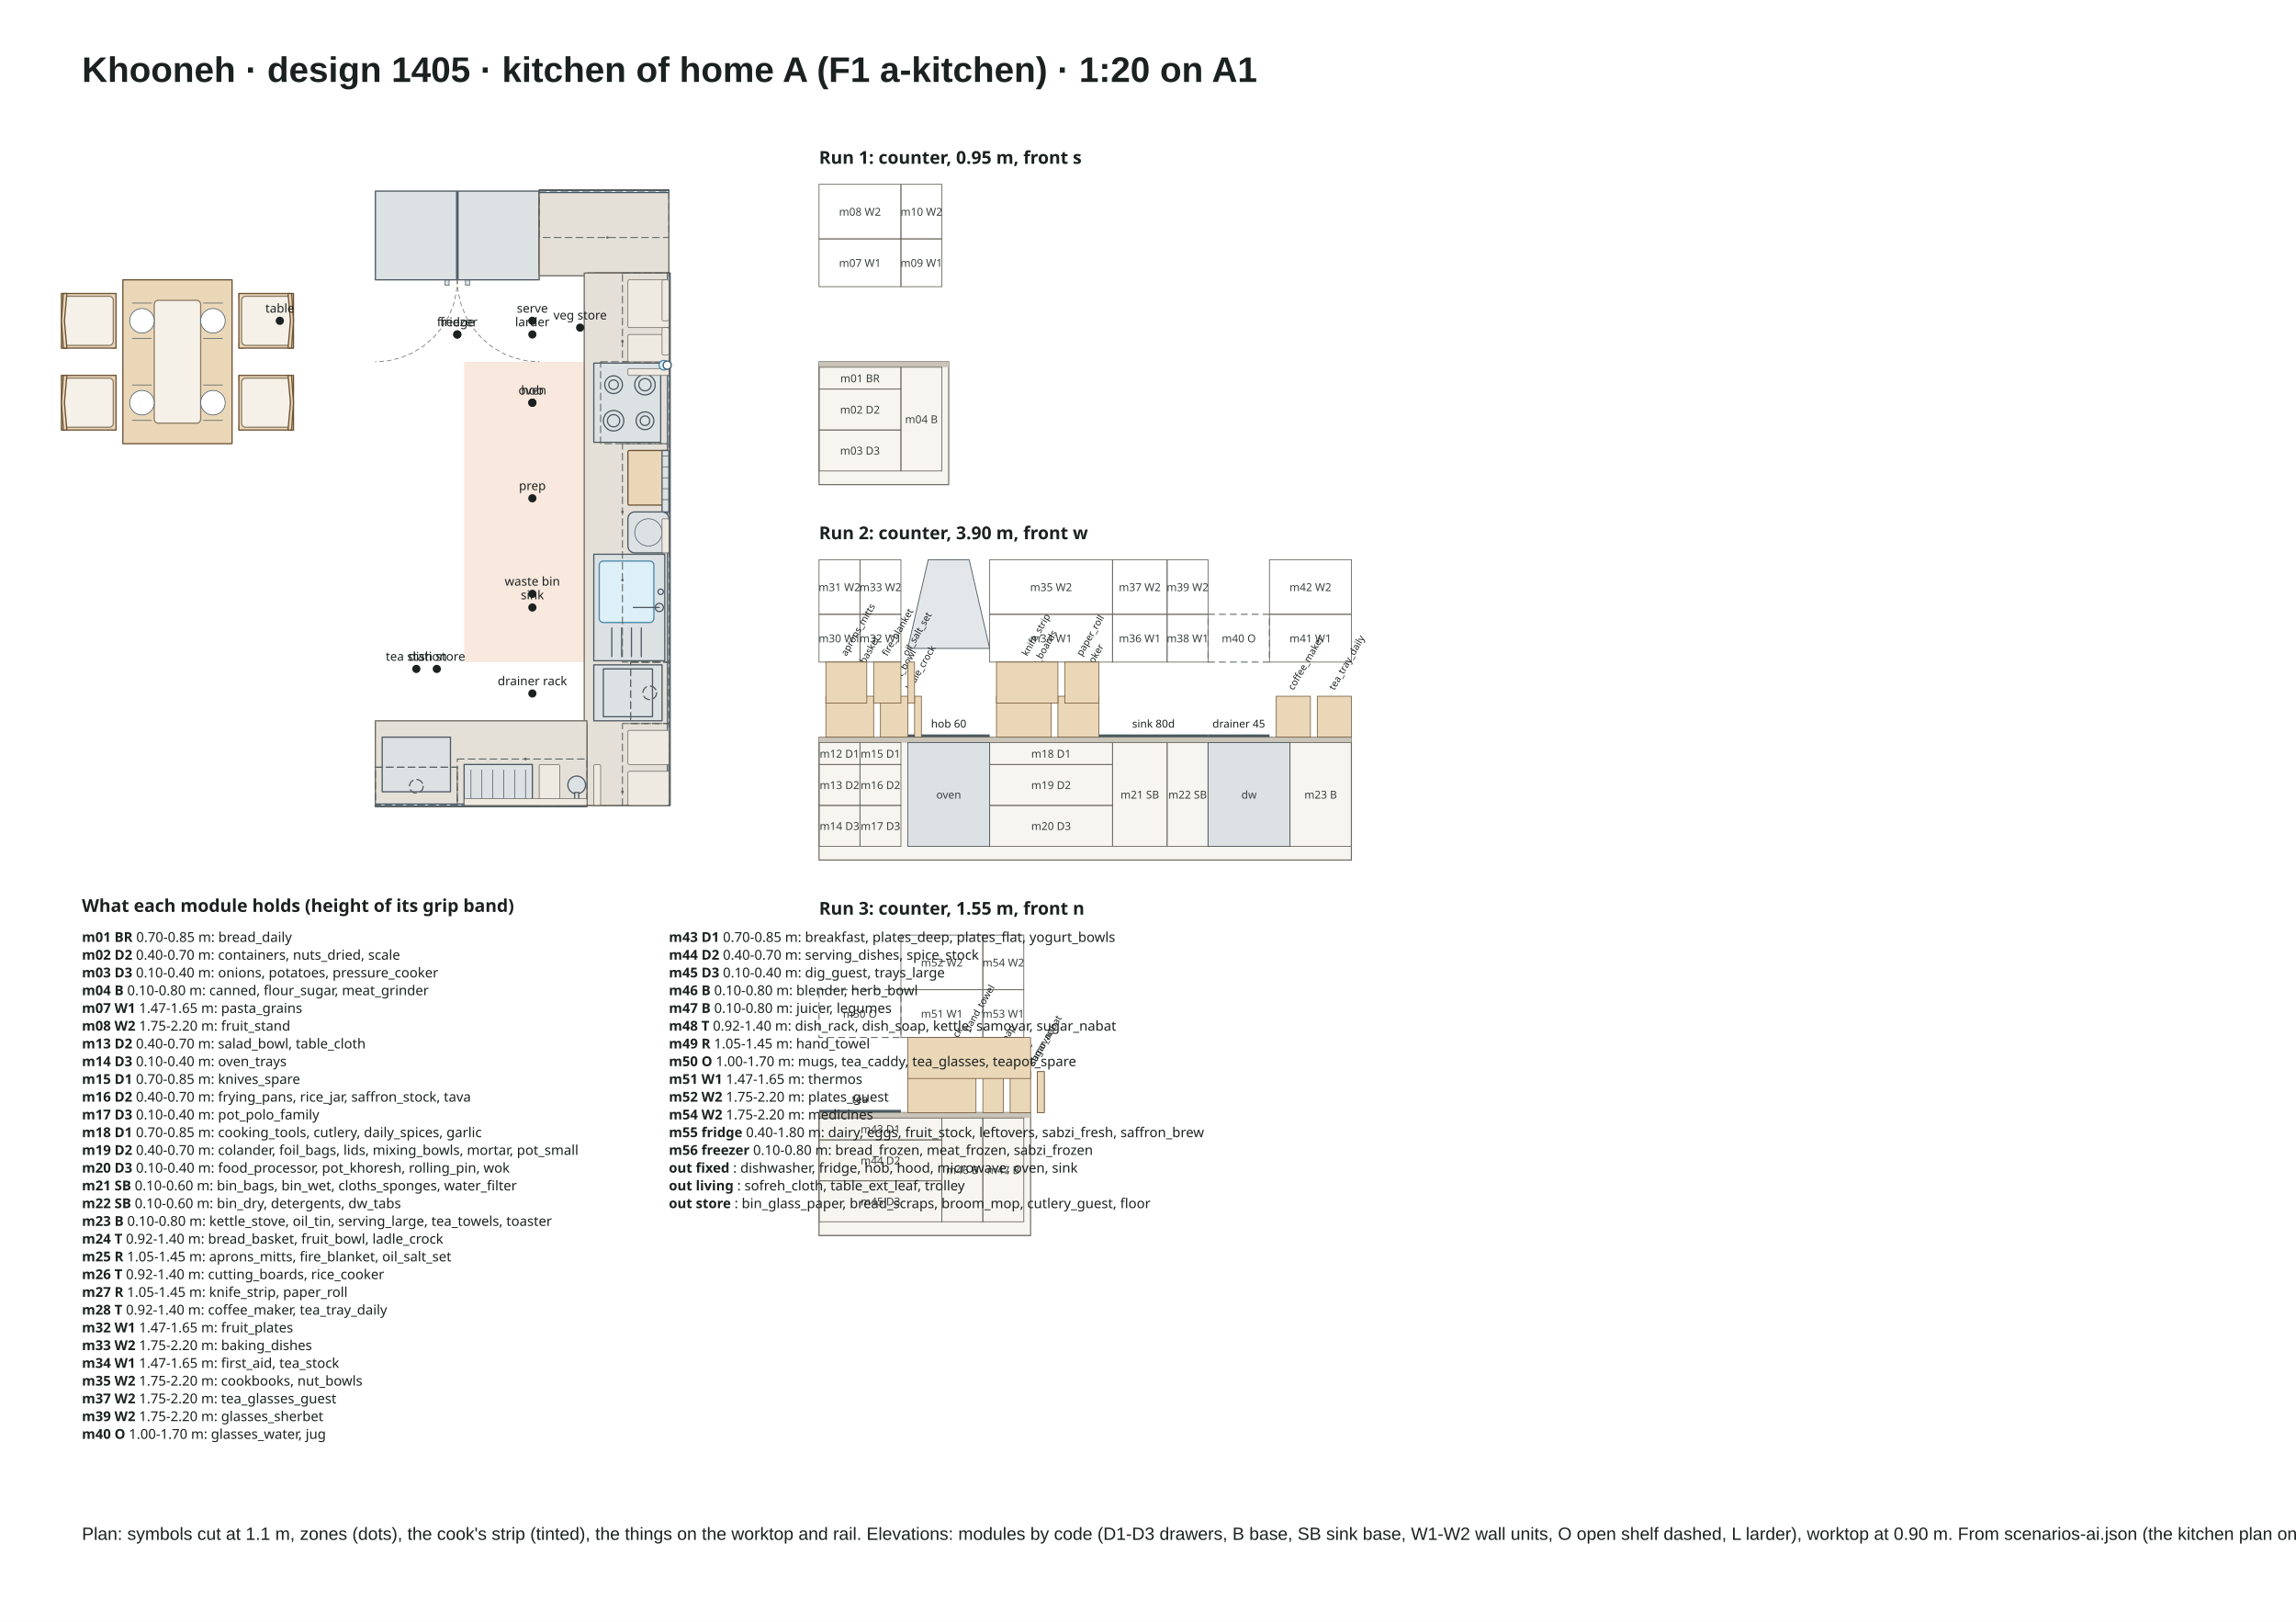
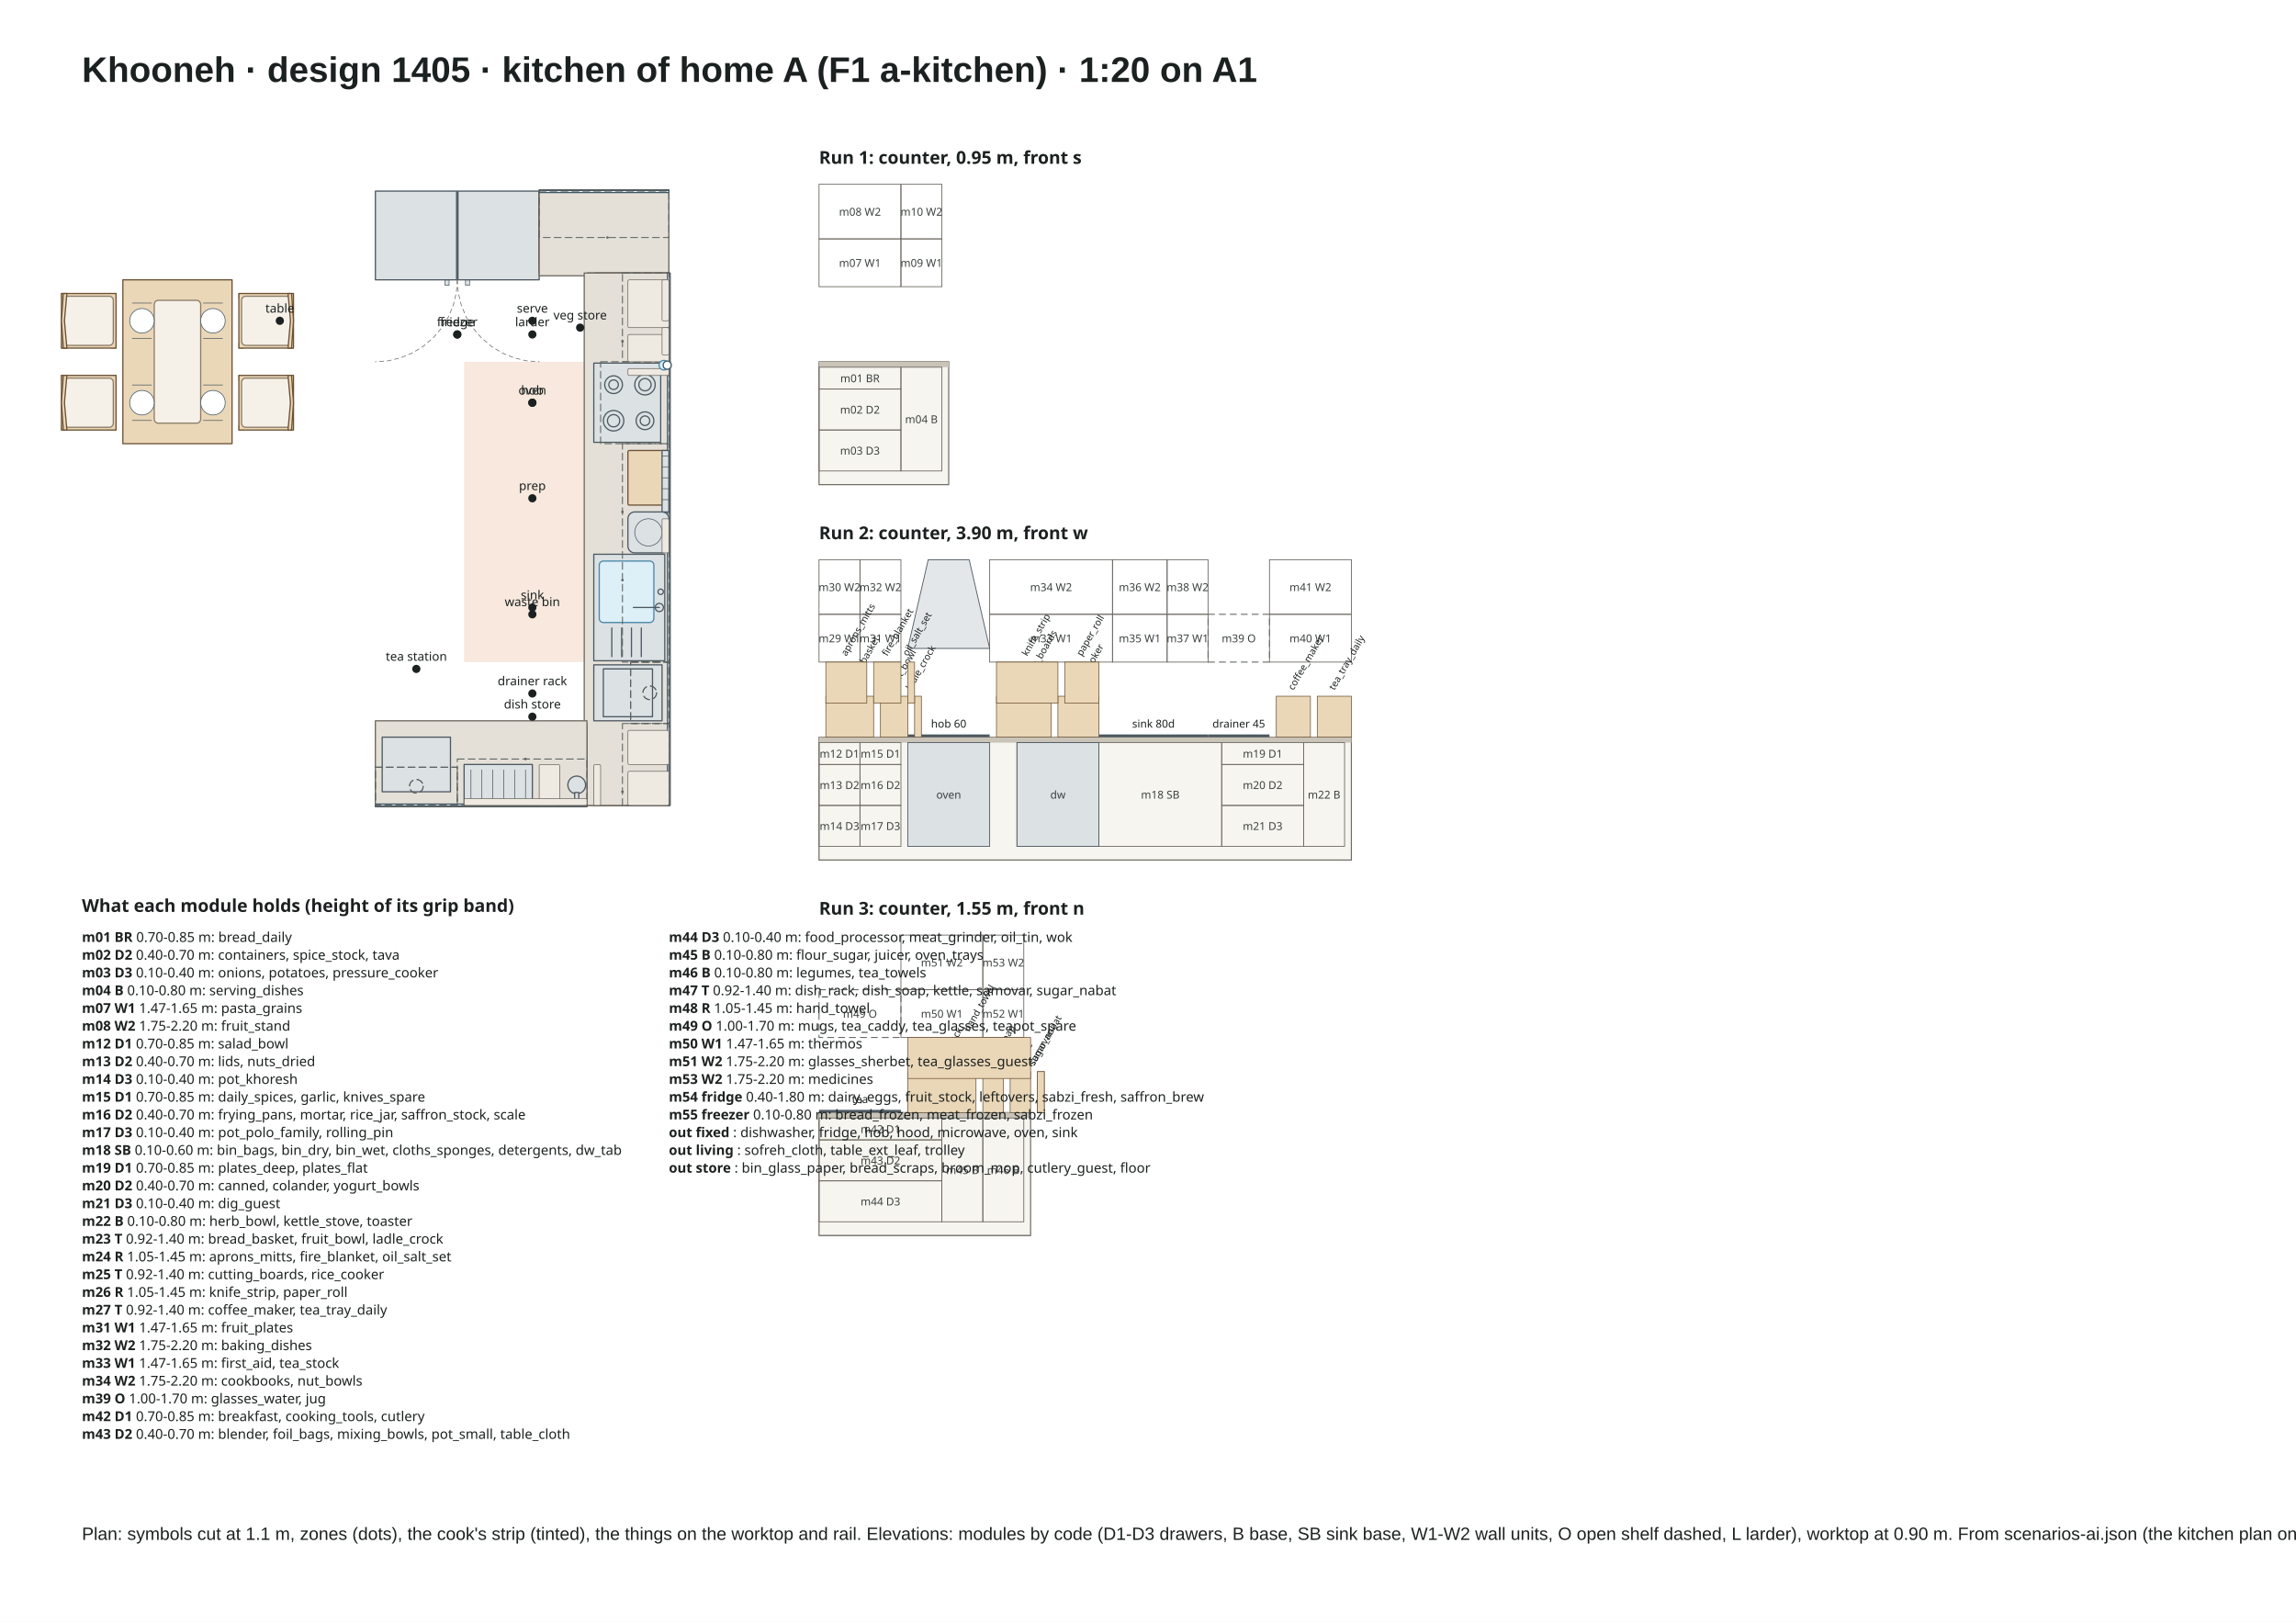
<svg xmlns="http://www.w3.org/2000/svg" width="841mm" height="594mm" viewBox="0 0 1682 1188">
  <style>svg{background:#fff}.sp{stroke:none}.sp-room{fill:#FFFFFF}.sp-wet{fill:#F1F6F9}.sp-circ{fill:#F4F3EF}.sp-store{fill:#F2F0EA}.sp-outside{fill:#EEF2EA}.sp-parking{fill:#EDEDEA}.sp-green{fill:#DCEACF}.w-outer{fill:#2F3634}.w-party{fill:url(#party)}.w-inner{fill:#8A918E}.w-struct{fill:#121614}.w-screen{fill:#7A4E2D;stroke:#5A3519;stroke-width:.4;stroke-dasharray:1.5 1}.w-glass{fill:#E3F2FB;stroke:#5AA9D6;stroke-width:.6}.st{stroke:#3A413E;stroke-opacity:.6;stroke-width:.6;fill:none}.sd{stroke:#3A413E;stroke-width:.8}.win{stroke:#0E8C98;stroke-width:1.2}.win-glass{stroke:#0E8C98;stroke-width:.5}.win-sill{fill:#fff;stroke:#0E8C98;stroke-width:.6}.win-shutter{stroke:#8A5A2B;stroke-width:.8;stroke-dasharray:3 2}.win-reveal{stroke:#7A4A2A;stroke-width:.8}.arc{stroke:#1B2120;fill:rgba(0,0,0,.025);stroke-width:.45;stroke-dasharray:3 2}.dr{stroke:#1B2120;fill:none;stroke-width:1.4}.door-gap{fill:#fff}.car{fill:#E8E6E1;stroke:#77736C;stroke-width:.6;stroke-dasharray:6 3}.rm{font-family:'Vazirmatn','Tahoma','Helvetica Neue',Arial,sans-serif;fill:#1B2120;text-anchor:middle;paint-order:stroke;stroke:#fff;stroke-opacity:.85;stroke-width:3;stroke-linejoin:round}.rm .fa{direction:rtl;unicode-bidi:embed}.rm .ar{fill:#49524F}.lab{font-family:'Helvetica Neue',Arial,sans-serif;fill:#1B2120}.wl{font-family:'Helvetica Neue',Arial,sans-serif;fill:#0E6E78;font-size:7px}.dim{stroke:#3A413E;stroke-width:.5;fill:none}.dim-tick{stroke:#1B2120;stroke-width:1}.dimt{font-family:'Helvetica Neue',Arial,sans-serif;fill:#1B2120;font-size:9px;text-anchor:middle}.frame{fill:none;stroke:#1B2120;stroke-width:2}.tb{fill:#fff;stroke:#1B2120;stroke-width:1}.tb-l{stroke:#1B2120;stroke-width:.6}.tbt{font-family:'Helvetica Neue',Arial,sans-serif;fill:#1B2120}.tbf{font-family:'Vazirmatn','Tahoma',sans-serif;fill:#1B2120;direction:rtl;unicode-bidi:embed}.north{fill:#1B2120}.north-ring{fill:#fff;stroke:#1B2120;stroke-width:1}.dt-label{font-family:'Helvetica Neue',Arial,sans-serif;fill:#2F3634;font-style:italic;text-anchor:middle;font-size:9px;paint-order:stroke;stroke:#fff;stroke-width:2.5}.dt-bed{fill:#9CC08A;fill-opacity:.55;stroke:#4E7A3A;stroke-width:.7}.dt-vine{fill:#7FA35E;fill-opacity:.12;stroke:#5E8A3A;stroke-width:.7;stroke-dasharray:5 3}.dt-crown{fill:#B9D4A6;fill-opacity:.35;stroke:#4E7A3A;stroke-width:.9}.dt-crown-max{fill:none;stroke:#4E7A3A;stroke-width:.6;stroke-dasharray:3 3}.dt-trunk{fill:#F4F2EC;stroke:#333;stroke-width:.8}.dt-wood{fill:#D9B98C;fill-opacity:.8;stroke:#7A4A2A;stroke-width:.7}.dt-built{fill:#E6CFA6;fill-opacity:.55;stroke:#7A4A2A;stroke-width:.8;stroke-dasharray:6 2}.dt-drain{fill:#7FB8E0;stroke:#1F5F8B;stroke-width:.6}.dt-iron{fill:none;stroke:#333;stroke-width:.8}.dt-ivy{stroke:#3E6B2E;stroke-width:2;stroke-dasharray:2 3;fill:none}.dt-tread{stroke:#3A413E;stroke-opacity:.55;stroke-width:.6}.dt-up{stroke:#3A413E;stroke-width:.8;marker-end:url(#arrowUp)}.dt-wall{fill:#7F8784}.dt-rail{stroke:#7A4A2A;stroke-width:.8}.dt-over{fill:none;stroke:#555;stroke-width:.8;stroke-dasharray:6 4}.dt-sight{stroke:#B45309;stroke-width:.8;stroke-dasharray:8 4;fill:none}.dt-pot{fill:#C9774D;fill-opacity:.55;stroke:#8C3F2B;stroke-width:.7}.dt-post{fill:#555;stroke:#333;stroke-width:.5}.dt-line{stroke:#666;stroke-width:.5}.dt-glass{fill:#DDEBF2;stroke:#2E6A8A;stroke-width:.8}.dt-service{fill:#E4E4E0;stroke:#666;stroke-width:.7}.dt-screen{fill:#A87B4F;stroke:#7A4A2A;stroke-width:.5}.dt-gate{fill:#F4E3C8;stroke:#7A4A2A;stroke-width:.8}.dt-prop{fill:#A8321F;fill-opacity:.12;stroke:#A8321F;stroke-width:.9;stroke-dasharray:5 3}.m3-only{fill:#C2185B;fill-opacity:.06;stroke:#C2185B;stroke-width:.7;stroke-dasharray:4 2.5}.m3-moved{fill:none;stroke:#C2185B;stroke-width:1.1;stroke-dasharray:2 1.5}.m3-arrow{stroke:#C2185B;stroke-width:.9;marker-end:url(#m3a)}.m3-t{font-family:'Helvetica Neue',Arial,sans-serif;fill:#9C1449;font-size:6.5px;text-anchor:middle;paint-order:stroke;stroke:#fff;stroke-width:2}.m3-clash{stroke:#D50000;stroke-width:1.6}.m3-ceil{fill:#fff;stroke:#C2185B;stroke-width:.7}.m3-down{fill:#fff;stroke:#C2185B;stroke-width:.6}.m3-x{stroke:#C2185B;stroke-width:.5}.pm-wd{fill:#EAD7B7;stroke:#6B5134}.pm-tx{fill:#F6F1E8;stroke:#8C7C66}.pm-cr{fill:#FFFFFF;stroke:#3F5566}.pm-mt{fill:#DCE1E4;stroke:#4D5961}.pm-gl{fill:#DDEFF7;stroke:#4A88A8}.pm-st{fill:#E4E0D8;stroke:#6E6A62}.pm-pl{fill:#C4DDB0;stroke:#4E7A3A}.pm-pot{fill:#E2AE8E;stroke:#8C4F2B}.pm-ot{fill:#EEEAE2;stroke:#6B6660}.pm-sw{fill:none;stroke:#6B6660}.pm{stroke-width:.9;stroke-linejoin:round;stroke-linecap:round}.pm.fine{stroke-width:.5}line.pm,polyline.pm{fill:none}.pm.ab{fill:none;stroke:#59605D;stroke-width:.7;stroke-dasharray:5 3}.pm.sw{fill:none;stroke-width:.5;stroke-dasharray:3 2.5}.pi-hl{fill:none;stroke:none}.pi.chg .pi-hl{stroke:#A8321F;stroke-width:2.2;stroke-dasharray:6 3}.pi.gone{opacity:.28}.pi.gone .pm{stroke-dasharray:3 3}.k-strip{fill:#F3D9C8;opacity:.6}.k-z{fill:#1B2120}.k-zt{font:9px sans-serif;text-anchor:middle;fill:#1B2120}.k-h{font:13px sans-serif;font-weight:700;fill:#1B2120}.k-s{font:10px sans-serif;fill:#1B2120}.el-run{fill:#F7F5F0;stroke:#6E6A62;stroke-width:.8}.el-top{fill:#C9C3B8}.el-mod{fill:none;stroke:#6E6A62;stroke-width:.6}.el-open{fill:none;stroke:#59605D;stroke-width:.7;stroke-dasharray:5 3}.el-fix{fill:#4D5961}.el-app{fill:#DCE1E4;stroke:#4D5961;stroke-width:.6}.el-hood{fill:#E4E7E9;stroke:#4D5961;stroke-width:.6}.el-thing{fill:#EAD7B7;stroke:#6B5134;stroke-width:.5}.el-t{font:8px sans-serif;text-anchor:middle;fill:#3A413E}.el-f{font:8px sans-serif;text-anchor:middle;fill:#1B2120}.el-s{font:7px sans-serif;fill:#1B2120}</style>
  <defs>
    <pattern id="party" width="8" height="8" patternUnits="userSpaceOnUse" patternTransform="rotate(45)">
      <rect width="8" height="8" fill="#5B6461" />
      <line x1="0" y1="0" x2="0" y2="8" stroke="#2F3634" stroke-width="2.2" />
    </pattern>
    <marker id="arrowUp" viewBox="0 0 10 10" refX="5" refY="5" markerWidth="5" markerHeight="5" orient="auto-start-reverse">
      <path d="M0 0 L10 5 L0 10 Z" fill="#3A413E" />
    </marker>
    <marker id="m3a" viewBox="0 0 10 10" refX="9" refY="5" markerWidth="5" markerHeight="5" orient="auto">
      <path d="M0 0 L10 5 L0 10 Z" fill="#C2185B" />
    </marker>
  </defs>
  <rect width="1682" height="1188" fill="#fff" />
  <text class="tbt" x="60" y="60" font-size="26" font-weight="700">Khooneh · design 1405 · kitchen of home A (F1 a-kitchen) · 1:20 on A1</text>
  <text class="tbt" x="60" y="1128" font-size="13">Plan: symbols cut at 1.1 m, zones (dots), the cook's strip (tinted), the things on the worktop and rail. Elevations: modules by code (D1-D3 drawers, B base, SB sink base, W1-W2 wall units, O open shelf dashed, L larder), worktop at 0.90 m. From scenarios-ai.json (the kitchen plan on the picks). The AI's proposal, not checked by an engineer.</text>
  <g transform="translate(-535 -810)">
    <rect class="sp sp-room k-room" x="810" y="940" width="215" height="460" />
    <rect class="k-strip" x="875" y="1075" width="90" height="220" />
    <g class="pi" transform="translate(625 1015)" data-x="625" data-y="1015">
      <rect class="pm pm-wd fine" x="121.5" y="10" width="3.5" height="3.5" />
      <rect class="pm pm-wd fine" x="85" y="10" width="3.5" height="3.5" />
      <rect class="pm pm-wd fine" x="121.5" y="46.5" width="3.5" height="3.5" />
      <rect class="pm pm-wd fine" x="85" y="46.5" width="3.5" height="3.5" />
      <rect class="pm pm-wd fine" x="121.5" y="70" width="3.5" height="3.5" />
      <rect class="pm pm-wd fine" x="85" y="70" width="3.5" height="3.5" />
      <rect class="pm pm-wd fine" x="121.5" y="106.5" width="3.5" height="3.5" />
      <rect class="pm pm-wd fine" x="85" y="106.5" width="3.5" height="3.5" />
      <rect class="pm pm-wd fine" x="-45" y="10" width="3.5" height="3.5" />
      <rect class="pm pm-wd fine" x="-8.5" y="10" width="3.5" height="3.5" />
      <rect class="pm pm-wd fine" x="-45" y="46.5" width="3.5" height="3.5" />
      <rect class="pm pm-wd fine" x="-8.5" y="46.5" width="3.5" height="3.5" />
      <rect class="pm pm-wd fine" x="-45" y="70" width="3.5" height="3.5" />
      <rect class="pm pm-wd fine" x="-8.5" y="70" width="3.5" height="3.5" />
      <rect class="pm pm-wd fine" x="-45" y="106.5" width="3.5" height="3.5" />
      <rect class="pm pm-wd fine" x="-8.5" y="106.5" width="3.5" height="3.5" />
      <rect class="pm pm-wd" x="85" y="10" width="40" height="40" />
      <rect class="pm pm-wd" x="85" y="70" width="40" height="40" />
      <rect class="pm pm-wd" x="-45" y="10" width="40" height="40" />
      <rect class="pm pm-wd" x="-45" y="70" width="40" height="40" />
      <rect class="pm pm-tx" x="87" y="12" width="36" height="36" rx="3" />
      <rect class="pm pm-tx" x="87" y="72" width="36" height="36" rx="3" />
      <rect class="pm pm-tx" x="-43" y="12" width="36" height="36" rx="3" />
      <rect class="pm pm-tx" x="-43" y="72" width="36" height="36" rx="3" />
      <rect class="pm pm-wd fine" x="72" y="3" width="5" height="5" />
      <rect class="pm pm-wd fine" x="3" y="3" width="5" height="5" />
      <rect class="pm pm-wd fine" x="72" y="112" width="5" height="5" />
      <rect class="pm pm-wd fine" x="3" y="112" width="5" height="5" />
      <rect class="pm pm-wd" x="0" y="0" width="80" height="120" />
      <rect class="pm pm-tx" x="23" y="15" width="34" height="90" rx="3" />
      <circle class="pm pm-cr fine" cx="14" cy="30" r="9" />
      <circle class="pm pm-cr fine" cx="14" cy="90" r="9" />
      <circle class="pm pm-cr fine" cx="66" cy="30" r="9" />
      <circle class="pm pm-cr fine" cx="66" cy="90" r="9" />
      <polyline class="pm pm-mt fine" points="21,17 7,17" />
      <polyline class="pm pm-mt fine" points="21,77 7,77" />
      <polyline class="pm pm-mt fine" points="21,43 7,43" />
      <polyline class="pm pm-mt fine" points="21,103 7,103" />
      <polyline class="pm pm-mt fine" points="73,17 59,17" />
      <polyline class="pm pm-mt fine" points="73,77 59,77" />
      <polyline class="pm pm-mt fine" points="73,43 59,43" />
      <polyline class="pm pm-mt fine" points="73,103 59,103" />
      <polygon class="pm pm-wd" points="121,10 123.6,10 125,30 123.6,50 121,50 122.8,30" />
      <polygon class="pm pm-wd" points="121,70 123.6,70 125,90 123.6,110 121,110 122.8,90" />
      <polygon class="pm pm-wd" points="-41,10 -43.6,10 -45,30 -43.6,50 -41,50 -42.8,30" />
      <polygon class="pm pm-wd" points="-41,70 -43.6,70 -45,90 -43.6,110 -41,110 -42.8,90" />
      <rect class="pi-hl" x="0" y="0" width="80" height="120" />
    </g>
    <g class="pi" transform="translate(810 950)" data-x="810" data-y="950">
      <rect class="pm pm-mt fine" x="51" y="65" width="3" height="4" />
      <rect class="pm pm-mt fine" x="66" y="65" width="3" height="4" />
      <rect class="pm pm-mt" x="0" y="0" width="59.5" height="65" />
      <rect class="pm pm-mt" x="60.5" y="0" width="59.5" height="65" />
      <polyline class="pm pm-mt" points="60,0 60,65" />
      <polyline class="pm pm-sw sw" points="60,65 59.3,74.4 57.1,83.5 53.5,92.2 48.5,100.3 42.4,107.4 35.3,113.5 27.2,118.5 18.5,122.1 9.4,124.3 0,125" />
      <polyline class="pm pm-sw sw" points="60,65 60.7,74.4 62.9,83.5 66.5,92.2 71.5,100.3 77.6,107.4 84.7,113.5 92.8,118.5 101.5,122.1 110.6,124.3 120,125" />
      <rect class="pi-hl" x="0" y="0" width="120" height="65" />
    </g>
    <g class="pi" transform="translate(930 950)" data-x="930" data-y="950">
      <rect class="pm pm-mt" x="0" y="0" width="95" height="54" />
      <rect class="pm pm-mt fine" x="49.6" y="59.2" width="0.8" height="0.8" />
      <rect class="pm pm-wd" x="0" y="0" width="95" height="59.5" />
      <rect class="pm pm-st" x="0" y="-1" width="95" height="63" />
      <rect class="pm pm-cr" x="0" y="-0.5" width="95" height="1.5" />
      <rect class="pm pm-mt ab fine" x="49.6" y="33.5" width="0.8" height="1" />
      <rect class="pm pm-wd ab" x="0" y="0" width="95" height="34" />
      <rect class="pi-hl" x="0" y="0" width="95" height="60" />
    </g>
    <g class="pi" transform="translate(965 1010)" data-x="965" data-y="1010">
      <rect class="pm pm-mt" x="6" y="0" width="54" height="390" />
      <rect class="pm pm-mt" x="-1" y="66" width="2" height="58" />
      <rect class="pm pm-mt fine" x="0" y="49.6" width="0.8" height="0.8" />
      <rect class="pm pm-mt fine" x="0" y="99.6" width="0.8" height="0.8" />
      <rect class="pm pm-mt fine" x="0" y="149.6" width="0.8" height="0.8" />
      <rect class="pm pm-mt fine" x="0" y="199.6" width="0.8" height="0.8" />
      <rect class="pm pm-mt fine" x="0" y="249.6" width="0.8" height="0.8" />
      <rect class="pm pm-mt fine" x="0" y="299.6" width="0.8" height="0.8" />
      <rect class="pm pm-mt fine" x="0" y="349.6" width="0.8" height="0.8" />
      <rect class="pm pm-wd" x="0.5" y="0" width="59.5" height="390" />
-       <rect class="pm pm-mt" x="-1" y="286" width="2" height="58" />
+       <rect class="pm pm-mt" x="-1" y="146" width="2" height="58" />
      <rect class="pm pm-st" x="-2" y="0" width="63" height="390" />
      <rect class="pm pm-mt" x="5" y="206" width="52" height="78" />
      <rect class="pm pm-gl" x="9" y="211" width="40" height="45" rx="3" />
      <polyline class="pm pm-mt" points="39.8,260 39.8,281" />
      <polyline class="pm pm-mt" points="32.6,260 32.6,281" />
      <polyline class="pm pm-mt" points="25.4,260 25.4,281" />
      <polyline class="pm pm-mt" points="18.2,260 18.2,281" />
      <rect class="pm pm-mt" x="5" y="287" width="50" height="41" />
      <rect class="pm pm-mt" x="5" y="66" width="49" height="58" />
      <circle class="pm pm-mt" cx="42.5" cy="81.8" r="7.5" />
      <circle class="pm pm-mt" cx="42.5" cy="108.2" r="6.5" />
      <circle class="pm pm-mt" cx="19.5" cy="81.8" r="6.5" />
      <circle class="pm pm-mt" cx="19.5" cy="108.2" r="7.5" />
      <circle class="pm pm-mt" cx="42.5" cy="81.8" r="4.5" />
      <circle class="pm pm-mt" cx="42.5" cy="108.2" r="3.5" />
      <circle class="pm pm-mt" cx="19.5" cy="81.8" r="3.5" />
      <circle class="pm pm-mt" cx="19.5" cy="108.2" r="4.5" />
      <circle class="pm pm-mt" cx="54" cy="233.5" r="2" />
      <rect class="pm pm-mt" x="12" y="290" width="36" height="35" />
      <circle class="pm pm-mt" cx="53" cy="245" r="3" />
      <polyline class="pm pm-mt" points="53,245 34,245" />
      <rect class="pm pm-cr" x="59" y="0" width="1.5" height="390" />
      <rect class="pm pm-wd ab" x="32" y="285" width="28" height="45" />
      <circle class="pm pm-gl ab" cx="46" cy="307.5" r="5" />
      <rect class="pm pm-wd ab" x="32" y="285" width="28" height="45" />
      <circle class="pm pm-gl ab" cx="46" cy="307.5" r="5" />
      <rect class="pm pm-mt ab fine" x="25.5" y="49.6" width="1" height="0.8" />
      <rect class="pm pm-mt ab fine" x="25.5" y="174.6" width="1" height="0.8" />
      <rect class="pm pm-mt ab fine" x="25.5" y="224.6" width="1" height="0.8" />
      <rect class="pm pm-mt ab fine" x="25.5" y="379.6" width="1" height="0.8" />
      <rect class="pm pm-wd ab" x="26" y="0" width="34" height="65" />
      <rect class="pm pm-mt ab" x="10" y="65" width="50" height="60" />
      <rect class="pm pm-wd ab" x="26" y="125" width="34" height="160" />
      <rect class="pm pm-wd ab" x="26" y="330" width="34" height="60" />
      <rect class="pi-hl" x="0" y="0" width="60" height="390" />
    </g>
    <g class="pi" transform="translate(810 1340)" data-x="810" data-y="1340">
      <rect class="pm pm-mt" x="0" y="6" width="155" height="54" />
      <rect class="pm pm-mt fine" x="49.6" y="0" width="0.8" height="0.8" />
      <rect class="pm pm-mt fine" x="99.6" y="0" width="0.8" height="0.8" />
      <rect class="pm pm-wd" x="0" y="0.5" width="155" height="59.5" />
      <rect class="pm pm-st" x="0" y="-2" width="155" height="63" />
      <rect class="pm pm-mt" x="5" y="10" width="50" height="40" />
      <rect class="pm pm-cr" x="0" y="59" width="155" height="1.5" />
      <rect class="pm pm-wd ab" x="0" y="32" width="60" height="28" />
      <circle class="pm pm-gl ab" cx="30" cy="46" r="5" />
      <rect class="pm pm-wd ab" x="0" y="32" width="60" height="28" />
      <circle class="pm pm-gl ab" cx="30" cy="46" r="5" />
      <rect class="pm pm-mt ab fine" x="109.6" y="25.5" width="0.8" height="1" />
      <rect class="pm pm-wd ab" x="60" y="26" width="95" height="34" />
      <rect class="pi-hl" x="0" y="0" width="155" height="60" />
    </g>
    <g class="k-thing">
      <rect class="pm pm-ot fine" x="995" y="1015" width="30" height="35" rx="1" />
    </g>
    <g class="k-thing">
      <rect class="pm pm-ot fine" x="995" y="1055" width="30" height="20" rx="1" />
    </g>
    <g class="k-thing">
      <rect class="pm pm-ot fine" x="995" y="1080" width="30" height="5" rx="1" />
    </g>
    <g class="k-thing">
      <rect class="pm pm-ot fine" x="1020" y="1015" width="5" height="30" rx="1" />
    </g>
    <g class="k-thing">
      <rect class="pm pm-ot fine" x="1020" y="1050" width="5" height="20" rx="1" />
    </g>
    <g class="k-thing">
      <circle class="pm pm-gl" cx="1021.3" cy="1077.5" r="3.5" />
      <circle class="pm pm-cr" cx="1023.8" cy="1077.5" r="3" />
    </g>
    <g class="k-thing">
      <rect class="pm pm-wd" x="995" y="1140" width="30" height="40" rx="1" />
    </g>
    <g class="k-thing">
      <rect class="pm pm-mt" x="995" y="1185" width="30" height="30" rx="5" />
      <circle class="pm pm-mt fine" cx="1010" cy="1200" r="10" />
    </g>
    <g class="k-thing">
      <rect class="pm pm-mt" x="1020" y="1140" width="5" height="45" />
      <polyline class="pm pm-mt fine" points="1020,1144 1025,1144" />
      <polyline class="pm pm-mt fine" points="1020,1152 1025,1152" />
      <polyline class="pm pm-mt fine" points="1020,1160 1025,1160" />
      <polyline class="pm pm-mt fine" points="1020,1168 1025,1168" />
      <polyline class="pm pm-mt fine" points="1020,1176 1025,1176" />
    </g>
    <g class="k-thing">
      <rect class="pm pm-ot fine" x="1020" y="1190" width="5" height="25" rx="1" />
    </g>
    <g class="k-thing">
      <rect class="pm pm-ot fine" x="995" y="1345" width="30" height="25" rx="1" />
    </g>
    <g class="k-thing">
      <rect class="pm pm-ot fine" x="995" y="1375" width="30" height="25" rx="1" />
    </g>
    <g class="k-thing">
      <rect class="pm pm-mt" x="875" y="1370" width="50" height="30" />
      <polyline class="pm pm-mt fine" points="880,1374 880,1396" />
      <polyline class="pm pm-mt fine" points="888,1374 888,1396" />
      <polyline class="pm pm-mt fine" points="896,1374 896,1396" />
      <polyline class="pm pm-mt fine" points="904,1374 904,1396" />
      <polyline class="pm pm-mt fine" points="912,1374 912,1396" />
      <polyline class="pm pm-mt fine" points="920,1374 920,1396" />
    </g>
    <g class="k-thing">
      <rect class="pm pm-ot fine" x="930" y="1370" width="15" height="30" rx="1" />
    </g>
    <g class="k-thing">
      <circle class="pm pm-mt" cx="957.5" cy="1385" r="6.5" />
      <rect class="pm pm-mt" x="956" y="1390.5" width="3" height="9.5" />
    </g>
    <g class="k-thing">
      <circle class="pm pm-mt" cx="972.5" cy="1385" r="0.5" />
      <circle class="pm pm-cr fine" cx="972.5" cy="1385" r="1.3" />
    </g>
    <g class="k-thing">
      <rect class="pm pm-ot fine" x="970" y="1370" width="5" height="30" rx="1" />
    </g>
    <g class="k-thing">
      <rect class="pm pm-ot fine" x="875" y="1395" width="90" height="5" rx="1" />
    </g>
    <circle class="k-z" cx="620" cy="392" r="3" />
    <text class="k-zt" x="620" y="386">bulk store</text>
-     <circle class="k-z" cx="855" cy="1300" r="3" />
-     <text class="k-zt" x="855" y="1294">dish store</text>
+     <circle class="k-z" cx="925" cy="1335" r="3" />
+     <text class="k-zt" x="925" y="1329">dish store</text>
    <circle class="k-z" cx="925" cy="1318" r="3" />
    <text class="k-zt" x="925" y="1312">drainer rack</text>
    <circle class="k-z" cx="620" cy="392" r="3" />
    <text class="k-zt" x="620" y="386">entry</text>
    <circle class="k-z" cx="870" cy="1055" r="3" />
    <text class="k-zt" x="870" y="1049">freezer</text>
    <circle class="k-z" cx="870" cy="1055" r="3" />
    <text class="k-zt" x="870" y="1049">fridge</text>
    <circle class="k-z" cx="925" cy="1105" r="3" />
    <text class="k-zt" x="925" y="1099">hob</text>
    <circle class="k-z" cx="925" cy="1055" r="3" />
    <text class="k-zt" x="925" y="1049">larder</text>
    <circle class="k-z" cx="475" cy="1170" r="3" />
    <text class="k-zt" x="475" y="1164">living</text>
    <circle class="k-z" cx="925" cy="1105" r="3" />
    <text class="k-zt" x="925" y="1099">oven</text>
    <circle class="k-z" cx="925" cy="1175" r="3" />
    <text class="k-zt" x="925" y="1169">prep</text>
    <circle class="k-z" cx="925" cy="1045" r="3" />
    <text class="k-zt" x="925" y="1039">serve</text>
    <circle class="k-z" cx="925" cy="1255" r="3" />
    <text class="k-zt" x="925" y="1249">sink</text>
    <circle class="k-z" cx="475" cy="1170" r="3" />
    <text class="k-zt" x="475" y="1164">sofreh</text>
    <circle class="k-z" cx="740" cy="1045" r="3" />
    <text class="k-zt" x="740" y="1039">table</text>
    <circle class="k-z" cx="840" cy="1300" r="3" />
    <text class="k-zt" x="840" y="1294">tea station</text>
    <circle class="k-z" cx="960" cy="1050" r="3" />
    <text class="k-zt" x="960" y="1044">veg store</text>
-     <circle class="k-z" cx="925" cy="1245" r="3" />
-     <text class="k-zt" x="925" y="1239">waste bin</text>
+     <circle class="k-z" cx="925" cy="1260" r="3" />
+     <text class="k-zt" x="925" y="1254">waste bin</text>
    <circle class="k-z" cx="620" cy="392" r="3" />
    <text class="k-zt" x="620" y="386">waste out</text>
  </g>
  <text class="k-h" x="600" y="120">Run 1: counter, 0.95 m, front s</text>
  <line class="dim" x1="600" y1="355" x2="695" y2="355" />
  <rect class="el-run" x="600" y="265" width="95" height="90" />
  <rect class="el-top" x="600" y="265" width="95" height="4" />
  <rect class="el-mod" x="600" y="269" width="60" height="16" />
  <text class="el-t" x="630" y="280">m01 BR</text>
  <rect class="el-mod" x="600" y="285" width="60" height="30" />
  <text class="el-t" x="630" y="303">m02 D2</text>
  <rect class="el-mod" x="600" y="315" width="60" height="30" />
  <text class="el-t" x="630" y="333">m03 D3</text>
  <rect class="el-mod" x="660" y="269" width="30" height="76" />
  <text class="el-t" x="675" y="310">m04 B</text>
  <rect class="el-mod" x="600" y="175" width="60" height="35" />
  <text class="el-t" x="630" y="195.5">m07 W1</text>
  <rect class="el-mod" x="600" y="135" width="60" height="40" />
  <text class="el-t" x="630" y="158">m08 W2</text>
  <rect class="el-mod" x="660" y="175" width="30" height="35" />
  <text class="el-t" x="675" y="195.5">m09 W1</text>
  <rect class="el-mod" x="660" y="135" width="30" height="40" />
  <text class="el-t" x="675" y="158">m10 W2</text>
  <text class="k-h" x="600" y="395">Run 2: counter, 3.90 m, front w</text>
  <line class="dim" x1="600" y1="630" x2="990" y2="630" />
  <rect class="el-run" x="600" y="540" width="390" height="90" />
  <rect class="el-top" x="600" y="540" width="390" height="4" />
-   <rect class="el-mod" x="885" y="544" width="60" height="76" />
-   <text class="el-t" x="915" y="585">m11 DW</text>
+   <rect class="el-mod" x="745" y="544" width="60" height="76" />
+   <text class="el-t" x="775" y="585">m11 DW</text>
  <rect class="el-mod" x="600" y="544" width="30" height="16" />
  <text class="el-t" x="615" y="555">m12 D1</text>
  <rect class="el-mod" x="600" y="560" width="30" height="30" />
  <text class="el-t" x="615" y="578">m13 D2</text>
  <rect class="el-mod" x="600" y="590" width="30" height="30" />
  <text class="el-t" x="615" y="608">m14 D3</text>
  <rect class="el-mod" x="630" y="544" width="30" height="16" />
  <text class="el-t" x="645" y="555">m15 D1</text>
  <rect class="el-mod" x="630" y="560" width="30" height="30" />
  <text class="el-t" x="645" y="578">m16 D2</text>
  <rect class="el-mod" x="630" y="590" width="30" height="30" />
  <text class="el-t" x="645" y="608">m17 D3</text>
-   <rect class="el-mod" x="725" y="544" width="90" height="16" />
-   <text class="el-t" x="770" y="555">m18 D1</text>
-   <rect class="el-mod" x="725" y="560" width="90" height="30" />
-   <text class="el-t" x="770" y="578">m19 D2</text>
-   <rect class="el-mod" x="725" y="590" width="90" height="30" />
-   <text class="el-t" x="770" y="608">m20 D3</text>
-   <rect class="el-mod" x="815" y="544" width="40" height="76" />
-   <text class="el-t" x="835" y="585">m21 SB</text>
-   <rect class="el-mod" x="855" y="544" width="30" height="76" />
-   <text class="el-t" x="870" y="585">m22 SB</text>
-   <rect class="el-mod" x="945" y="544" width="45" height="76" />
-   <text class="el-t" x="967.5" y="585">m23 B</text>
+   <rect class="el-mod" x="805" y="544" width="90" height="76" />
+   <text class="el-t" x="850" y="585">m18 SB</text>
+   <rect class="el-mod" x="895" y="544" width="60" height="16" />
+   <text class="el-t" x="925" y="555">m19 D1</text>
+   <rect class="el-mod" x="895" y="560" width="60" height="30" />
+   <text class="el-t" x="925" y="578">m20 D2</text>
+   <rect class="el-mod" x="895" y="590" width="60" height="30" />
+   <text class="el-t" x="925" y="608">m21 D3</text>
+   <rect class="el-mod" x="955" y="544" width="30" height="76" />
+   <text class="el-t" x="970" y="585">m22 B</text>
  <rect class="el-mod" x="600" y="450" width="30" height="35" />
-   <text class="el-t" x="615" y="470.5">m30 W1</text>
+   <text class="el-t" x="615" y="470.5">m29 W1</text>
  <rect class="el-mod" x="600" y="410" width="30" height="40" />
-   <text class="el-t" x="615" y="433">m31 W2</text>
+   <text class="el-t" x="615" y="433">m30 W2</text>
  <rect class="el-mod" x="630" y="450" width="30" height="35" />
-   <text class="el-t" x="645" y="470.5">m32 W1</text>
+   <text class="el-t" x="645" y="470.5">m31 W1</text>
  <rect class="el-mod" x="630" y="410" width="30" height="40" />
-   <text class="el-t" x="645" y="433">m33 W2</text>
+   <text class="el-t" x="645" y="433">m32 W2</text>
  <rect class="el-mod" x="725" y="450" width="90" height="35" />
-   <text class="el-t" x="770" y="470.5">m34 W1</text>
+   <text class="el-t" x="770" y="470.5">m33 W1</text>
  <rect class="el-mod" x="725" y="410" width="90" height="40" />
-   <text class="el-t" x="770" y="433">m35 W2</text>
+   <text class="el-t" x="770" y="433">m34 W2</text>
  <rect class="el-mod" x="815" y="450" width="40" height="35" />
-   <text class="el-t" x="835" y="470.5">m36 W1</text>
+   <text class="el-t" x="835" y="470.5">m35 W1</text>
  <rect class="el-mod" x="815" y="410" width="40" height="40" />
-   <text class="el-t" x="835" y="433">m37 W2</text>
+   <text class="el-t" x="835" y="433">m36 W2</text>
  <rect class="el-mod" x="855" y="450" width="30" height="35" />
-   <text class="el-t" x="870" y="470.5">m38 W1</text>
+   <text class="el-t" x="870" y="470.5">m37 W1</text>
  <rect class="el-mod" x="855" y="410" width="30" height="40" />
-   <text class="el-t" x="870" y="433">m39 W2</text>
+   <text class="el-t" x="870" y="433">m38 W2</text>
  <rect class="el-open" x="885" y="450" width="45" height="35" />
-   <text class="el-t" x="907.5" y="470.5">m40 O</text>
+   <text class="el-t" x="907.5" y="470.5">m39 O</text>
  <rect class="el-mod" x="930" y="450" width="60" height="35" />
-   <text class="el-t" x="960" y="470.5">m41 W1</text>
+   <text class="el-t" x="960" y="470.5">m40 W1</text>
  <rect class="el-mod" x="930" y="410" width="60" height="40" />
-   <text class="el-t" x="960" y="433">m42 W2</text>
+   <text class="el-t" x="960" y="433">m41 W2</text>
  <rect class="el-fix" x="665" y="538" width="60" height="2" />
  <text class="el-f" x="695" y="533">hob 60</text>
  <rect class="el-app" x="665" y="544" width="60" height="76" />
  <text class="el-t" x="695" y="585">oven</text>
+   <rect class="el-app" x="745" y="544" width="60" height="76" />
+   <text class="el-t" x="775" y="585">dw</text>
  <rect class="el-fix" x="805" y="538" width="80" height="2" />
  <text class="el-f" x="845" y="533">sink 80d</text>
  <rect class="el-fix" x="885" y="538" width="45" height="2" />
  <text class="el-f" x="907.5" y="533">drainer 45</text>
-   <rect class="el-app" x="885" y="544" width="60" height="76" />
-   <text class="el-t" x="915" y="585">dw</text>
  <path class="el-hood" d="M665 475 L725 475 L710 410 L680 410 Z" />
  <rect class="el-thing" x="605" y="510" width="35" height="30" />
  <text class="el-s" x="622.5" y="506" transform="rotate(-60 622.5 506)">bread_basket</text>
  <rect class="el-thing" x="645" y="510" width="20" height="30" />
  <text class="el-s" x="655" y="506" transform="rotate(-60 655 506)">fruit_bowl</text>
  <rect class="el-thing" x="670" y="510" width="5" height="30" />
  <text class="el-s" x="667.5" y="506" transform="rotate(-60 667.5 506)">ladle_crock</text>
  <rect class="el-thing" x="605" y="485" width="30" height="30" />
  <text class="el-s" x="620" y="481" transform="rotate(-60 620 481)">aprons_mitts</text>
  <rect class="el-thing" x="640" y="485" width="20" height="30" />
  <text class="el-s" x="650" y="481" transform="rotate(-60 650 481)">fire_blanket</text>
  <rect class="el-thing" x="665" y="485" width="5" height="30" />
  <text class="el-s" x="665" y="481" transform="rotate(-60 665 481)">oil_salt_set</text>
  <rect class="el-thing" x="730" y="510" width="40" height="30" />
  <text class="el-s" x="750" y="506" transform="rotate(-60 750 506)">cutting_boards</text>
  <rect class="el-thing" x="775" y="510" width="30" height="30" />
  <text class="el-s" x="790" y="506" transform="rotate(-60 790 506)">rice_cooker</text>
  <rect class="el-thing" x="730" y="485" width="45" height="30" />
  <text class="el-s" x="752.5" y="481" transform="rotate(-60 752.5 481)">knife_strip</text>
  <rect class="el-thing" x="780" y="485" width="25" height="30" />
  <text class="el-s" x="792.5" y="481" transform="rotate(-60 792.5 481)">paper_roll</text>
  <rect class="el-thing" x="935" y="510" width="25" height="30" />
  <text class="el-s" x="947.5" y="506" transform="rotate(-60 947.5 506)">coffee_maker</text>
  <rect class="el-thing" x="965" y="510" width="25" height="30" />
  <text class="el-s" x="977.5" y="506" transform="rotate(-60 977.5 506)">tea_tray_daily</text>
  <text class="k-h" x="600" y="670">Run 3: counter, 1.55 m, front n</text>
  <line class="dim" x1="600" y1="905" x2="755" y2="905" />
  <rect class="el-run" x="600" y="815" width="155" height="90" />
  <rect class="el-top" x="600" y="815" width="155" height="4" />
  <rect class="el-mod" x="600" y="819" width="90" height="16" />
-   <text class="el-t" x="645" y="830">m43 D1</text>
+   <text class="el-t" x="645" y="830">m42 D1</text>
  <rect class="el-mod" x="600" y="835" width="90" height="30" />
-   <text class="el-t" x="645" y="853">m44 D2</text>
+   <text class="el-t" x="645" y="853">m43 D2</text>
  <rect class="el-mod" x="600" y="865" width="90" height="30" />
-   <text class="el-t" x="645" y="883">m45 D3</text>
+   <text class="el-t" x="645" y="883">m44 D3</text>
  <rect class="el-mod" x="690" y="819" width="30" height="76" />
-   <text class="el-t" x="705" y="860">m46 B</text>
+   <text class="el-t" x="705" y="860">m45 B</text>
  <rect class="el-mod" x="720" y="819" width="30" height="76" />
-   <text class="el-t" x="735" y="860">m47 B</text>
+   <text class="el-t" x="735" y="860">m46 B</text>
  <rect class="el-open" x="600" y="725" width="60" height="35" />
-   <text class="el-t" x="630" y="745.5">m50 O</text>
+   <text class="el-t" x="630" y="745.5">m49 O</text>
  <rect class="el-mod" x="660" y="725" width="60" height="35" />
-   <text class="el-t" x="690" y="745.5">m51 W1</text>
+   <text class="el-t" x="690" y="745.5">m50 W1</text>
  <rect class="el-mod" x="660" y="685" width="60" height="40" />
-   <text class="el-t" x="690" y="708">m52 W2</text>
+   <text class="el-t" x="690" y="708">m51 W2</text>
  <rect class="el-mod" x="720" y="725" width="30" height="35" />
-   <text class="el-t" x="735" y="745.5">m53 W1</text>
+   <text class="el-t" x="735" y="745.5">m52 W1</text>
  <rect class="el-mod" x="720" y="685" width="30" height="40" />
-   <text class="el-t" x="735" y="708">m54 W2</text>
+   <text class="el-t" x="735" y="708">m53 W2</text>
  <rect class="el-fix" x="600" y="813" width="60" height="2" />
  <text class="el-f" x="630" y="808">tea</text>
  <rect class="el-thing" x="665" y="785" width="50" height="30" />
  <text class="el-s" x="690" y="781" transform="rotate(-60 690 781)">dish_rack</text>
  <rect class="el-thing" x="720" y="785" width="15" height="30" />
  <text class="el-s" x="727.5" y="781" transform="rotate(-60 727.5 781)">dish_soap</text>
  <rect class="el-thing" x="740" y="785" width="15" height="30" />
  <text class="el-s" x="747.5" y="781" transform="rotate(-60 747.5 781)">kettle</text>
  <rect class="el-thing" x="760" y="785" width="5" height="30" />
  <text class="el-s" x="757.5" y="781" transform="rotate(-60 757.5 781)">samovar</text>
  <rect class="el-thing" x="760" y="785" width="5" height="30" />
  <text class="el-s" x="757.5" y="781" transform="rotate(-60 757.5 781)">sugar_nabat</text>
  <rect class="el-thing" x="665" y="760" width="90" height="30" />
  <text class="el-s" x="710" y="756" transform="rotate(-60 710 756)">hand_towel</text>
  <text class="k-h" x="60" y="668">What each module holds (height of its grip band)</text>
  <text class="k-s" x="60" y="690">
    <tspan font-weight="700">m01 BR</tspan> 0.70-0.85 m: bread_daily</text>
  <text class="k-s" x="60" y="703">
-     <tspan font-weight="700">m02 D2</tspan> 0.40-0.70 m: containers, nuts_dried, scale</text>
+     <tspan font-weight="700">m02 D2</tspan> 0.40-0.70 m: containers, spice_stock, tava</text>
  <text class="k-s" x="60" y="716">
    <tspan font-weight="700">m03 D3</tspan> 0.10-0.40 m: onions, potatoes, pressure_cooker</text>
  <text class="k-s" x="60" y="729">
-     <tspan font-weight="700">m04 B</tspan> 0.10-0.80 m: canned, flour_sugar, meat_grinder</text>
+     <tspan font-weight="700">m04 B</tspan> 0.10-0.80 m: serving_dishes</text>
  <text class="k-s" x="60" y="742">
    <tspan font-weight="700">m07 W1</tspan> 1.47-1.65 m: pasta_grains</text>
  <text class="k-s" x="60" y="755">
    <tspan font-weight="700">m08 W2</tspan> 1.75-2.20 m: fruit_stand</text>
  <text class="k-s" x="60" y="768">
-     <tspan font-weight="700">m13 D2</tspan> 0.40-0.70 m: salad_bowl, table_cloth</text>
+     <tspan font-weight="700">m12 D1</tspan> 0.70-0.85 m: salad_bowl</text>
  <text class="k-s" x="60" y="781">
-     <tspan font-weight="700">m14 D3</tspan> 0.10-0.40 m: oven_trays</text>
+     <tspan font-weight="700">m13 D2</tspan> 0.40-0.70 m: lids, nuts_dried</text>
  <text class="k-s" x="60" y="794">
-     <tspan font-weight="700">m15 D1</tspan> 0.70-0.85 m: knives_spare</text>
+     <tspan font-weight="700">m14 D3</tspan> 0.10-0.40 m: pot_khoresh</text>
  <text class="k-s" x="60" y="807">
-     <tspan font-weight="700">m16 D2</tspan> 0.40-0.70 m: frying_pans, rice_jar, saffron_stock, tava</text>
+     <tspan font-weight="700">m15 D1</tspan> 0.70-0.85 m: daily_spices, garlic, knives_spare</text>
  <text class="k-s" x="60" y="820">
-     <tspan font-weight="700">m17 D3</tspan> 0.10-0.40 m: pot_polo_family</text>
+     <tspan font-weight="700">m16 D2</tspan> 0.40-0.70 m: frying_pans, mortar, rice_jar, saffron_stock, scale</text>
  <text class="k-s" x="60" y="833">
-     <tspan font-weight="700">m18 D1</tspan> 0.70-0.85 m: cooking_tools, cutlery, daily_spices, garlic</text>
+     <tspan font-weight="700">m17 D3</tspan> 0.10-0.40 m: pot_polo_family, rolling_pin</text>
  <text class="k-s" x="60" y="846">
-     <tspan font-weight="700">m19 D2</tspan> 0.40-0.70 m: colander, foil_bags, lids, mixing_bowls, mortar, pot_small</text>
+     <tspan font-weight="700">m18 SB</tspan> 0.10-0.60 m: bin_bags, bin_dry, bin_wet, cloths_sponges, detergents, dw_tab</text>
  <text class="k-s" x="60" y="859">
-     <tspan font-weight="700">m20 D3</tspan> 0.10-0.40 m: food_processor, pot_khoresh, rolling_pin, wok</text>
+     <tspan font-weight="700">m19 D1</tspan> 0.70-0.85 m: plates_deep, plates_flat</text>
  <text class="k-s" x="60" y="872">
-     <tspan font-weight="700">m21 SB</tspan> 0.10-0.60 m: bin_bags, bin_wet, cloths_sponges, water_filter</text>
+     <tspan font-weight="700">m20 D2</tspan> 0.40-0.70 m: canned, colander, yogurt_bowls</text>
  <text class="k-s" x="60" y="885">
-     <tspan font-weight="700">m22 SB</tspan> 0.10-0.60 m: bin_dry, detergents, dw_tabs</text>
+     <tspan font-weight="700">m21 D3</tspan> 0.10-0.40 m: dig_guest</text>
  <text class="k-s" x="60" y="898">
-     <tspan font-weight="700">m23 B</tspan> 0.10-0.80 m: kettle_stove, oil_tin, serving_large, tea_towels, toaster</text>
+     <tspan font-weight="700">m22 B</tspan> 0.10-0.80 m: herb_bowl, kettle_stove, toaster</text>
  <text class="k-s" x="60" y="911">
-     <tspan font-weight="700">m24 T</tspan> 0.92-1.40 m: bread_basket, fruit_bowl, ladle_crock</text>
+     <tspan font-weight="700">m23 T</tspan> 0.92-1.40 m: bread_basket, fruit_bowl, ladle_crock</text>
  <text class="k-s" x="60" y="924">
-     <tspan font-weight="700">m25 R</tspan> 1.05-1.45 m: aprons_mitts, fire_blanket, oil_salt_set</text>
+     <tspan font-weight="700">m24 R</tspan> 1.05-1.45 m: aprons_mitts, fire_blanket, oil_salt_set</text>
  <text class="k-s" x="60" y="937">
-     <tspan font-weight="700">m26 T</tspan> 0.92-1.40 m: cutting_boards, rice_cooker</text>
+     <tspan font-weight="700">m25 T</tspan> 0.92-1.40 m: cutting_boards, rice_cooker</text>
  <text class="k-s" x="60" y="950">
-     <tspan font-weight="700">m27 R</tspan> 1.05-1.45 m: knife_strip, paper_roll</text>
+     <tspan font-weight="700">m26 R</tspan> 1.05-1.45 m: knife_strip, paper_roll</text>
  <text class="k-s" x="60" y="963">
-     <tspan font-weight="700">m28 T</tspan> 0.92-1.40 m: coffee_maker, tea_tray_daily</text>
+     <tspan font-weight="700">m27 T</tspan> 0.92-1.40 m: coffee_maker, tea_tray_daily</text>
  <text class="k-s" x="60" y="976">
-     <tspan font-weight="700">m32 W1</tspan> 1.47-1.65 m: fruit_plates</text>
+     <tspan font-weight="700">m31 W1</tspan> 1.47-1.65 m: fruit_plates</text>
  <text class="k-s" x="60" y="989">
-     <tspan font-weight="700">m33 W2</tspan> 1.75-2.20 m: baking_dishes</text>
+     <tspan font-weight="700">m32 W2</tspan> 1.75-2.20 m: baking_dishes</text>
  <text class="k-s" x="60" y="1002">
-     <tspan font-weight="700">m34 W1</tspan> 1.47-1.65 m: first_aid, tea_stock</text>
+     <tspan font-weight="700">m33 W1</tspan> 1.47-1.65 m: first_aid, tea_stock</text>
  <text class="k-s" x="60" y="1015">
-     <tspan font-weight="700">m35 W2</tspan> 1.75-2.20 m: cookbooks, nut_bowls</text>
+     <tspan font-weight="700">m34 W2</tspan> 1.75-2.20 m: cookbooks, nut_bowls</text>
  <text class="k-s" x="60" y="1028">
-     <tspan font-weight="700">m37 W2</tspan> 1.75-2.20 m: tea_glasses_guest</text>
+     <tspan font-weight="700">m39 O</tspan> 1.00-1.70 m: glasses_water, jug</text>
  <text class="k-s" x="60" y="1041">
-     <tspan font-weight="700">m39 W2</tspan> 1.75-2.20 m: glasses_sherbet</text>
+     <tspan font-weight="700">m42 D1</tspan> 0.70-0.85 m: breakfast, cooking_tools, cutlery</text>
  <text class="k-s" x="60" y="1054">
-     <tspan font-weight="700">m40 O</tspan> 1.00-1.70 m: glasses_water, jug</text>
+     <tspan font-weight="700">m43 D2</tspan> 0.40-0.70 m: blender, foil_bags, mixing_bowls, pot_small, table_cloth</text>
  <text class="k-s" x="490" y="690">
-     <tspan font-weight="700">m43 D1</tspan> 0.70-0.85 m: breakfast, plates_deep, plates_flat, yogurt_bowls</text>
+     <tspan font-weight="700">m44 D3</tspan> 0.10-0.40 m: food_processor, meat_grinder, oil_tin, wok</text>
  <text class="k-s" x="490" y="703">
-     <tspan font-weight="700">m44 D2</tspan> 0.40-0.70 m: serving_dishes, spice_stock</text>
+     <tspan font-weight="700">m45 B</tspan> 0.10-0.80 m: flour_sugar, juicer, oven_trays</text>
  <text class="k-s" x="490" y="716">
-     <tspan font-weight="700">m45 D3</tspan> 0.10-0.40 m: dig_guest, trays_large</text>
+     <tspan font-weight="700">m46 B</tspan> 0.10-0.80 m: legumes, tea_towels</text>
  <text class="k-s" x="490" y="729">
-     <tspan font-weight="700">m46 B</tspan> 0.10-0.80 m: blender, herb_bowl</text>
+     <tspan font-weight="700">m47 T</tspan> 0.92-1.40 m: dish_rack, dish_soap, kettle, samovar, sugar_nabat</text>
  <text class="k-s" x="490" y="742">
-     <tspan font-weight="700">m47 B</tspan> 0.10-0.80 m: juicer, legumes</text>
+     <tspan font-weight="700">m48 R</tspan> 1.05-1.45 m: hand_towel</text>
  <text class="k-s" x="490" y="755">
-     <tspan font-weight="700">m48 T</tspan> 0.92-1.40 m: dish_rack, dish_soap, kettle, samovar, sugar_nabat</text>
+     <tspan font-weight="700">m49 O</tspan> 1.00-1.70 m: mugs, tea_caddy, tea_glasses, teapot_spare</text>
  <text class="k-s" x="490" y="768">
-     <tspan font-weight="700">m49 R</tspan> 1.05-1.45 m: hand_towel</text>
+     <tspan font-weight="700">m50 W1</tspan> 1.47-1.65 m: thermos</text>
  <text class="k-s" x="490" y="781">
-     <tspan font-weight="700">m50 O</tspan> 1.00-1.70 m: mugs, tea_caddy, tea_glasses, teapot_spare</text>
+     <tspan font-weight="700">m51 W2</tspan> 1.75-2.20 m: glasses_sherbet, tea_glasses_guest</text>
  <text class="k-s" x="490" y="794">
-     <tspan font-weight="700">m51 W1</tspan> 1.47-1.65 m: thermos</text>
+     <tspan font-weight="700">m53 W2</tspan> 1.75-2.20 m: medicines</text>
  <text class="k-s" x="490" y="807">
-     <tspan font-weight="700">m52 W2</tspan> 1.75-2.20 m: plates_guest</text>
+     <tspan font-weight="700">m54 fridge</tspan> 0.40-1.80 m: dairy, eggs, fruit_stock, leftovers, sabzi_fresh, saffron_brew</text>
  <text class="k-s" x="490" y="820">
-     <tspan font-weight="700">m54 W2</tspan> 1.75-2.20 m: medicines</text>
+     <tspan font-weight="700">m55 freezer</tspan> 0.10-0.80 m: bread_frozen, meat_frozen, sabzi_frozen</text>
  <text class="k-s" x="490" y="833">
-     <tspan font-weight="700">m55 fridge</tspan> 0.40-1.80 m: dairy, eggs, fruit_stock, leftovers, sabzi_fresh, saffron_brew</text>
+     <tspan font-weight="700">out fixed</tspan> : dishwasher, fridge, hob, hood, microwave, oven, sink</text>
  <text class="k-s" x="490" y="846">
-     <tspan font-weight="700">m56 freezer</tspan> 0.10-0.80 m: bread_frozen, meat_frozen, sabzi_frozen</text>
+     <tspan font-weight="700">out living</tspan> : sofreh_cloth, table_ext_leaf, trolley</text>
  <text class="k-s" x="490" y="859">
-     <tspan font-weight="700">out fixed</tspan> : dishwasher, fridge, hob, hood, microwave, oven, sink</text>
-   <text class="k-s" x="490" y="872">
-     <tspan font-weight="700">out living</tspan> : sofreh_cloth, table_ext_leaf, trolley</text>
-   <text class="k-s" x="490" y="885">
    <tspan font-weight="700">out store</tspan> : bin_glass_paper, bread_scraps, broom_mop, cutlery_guest, floor</text>
</svg>
